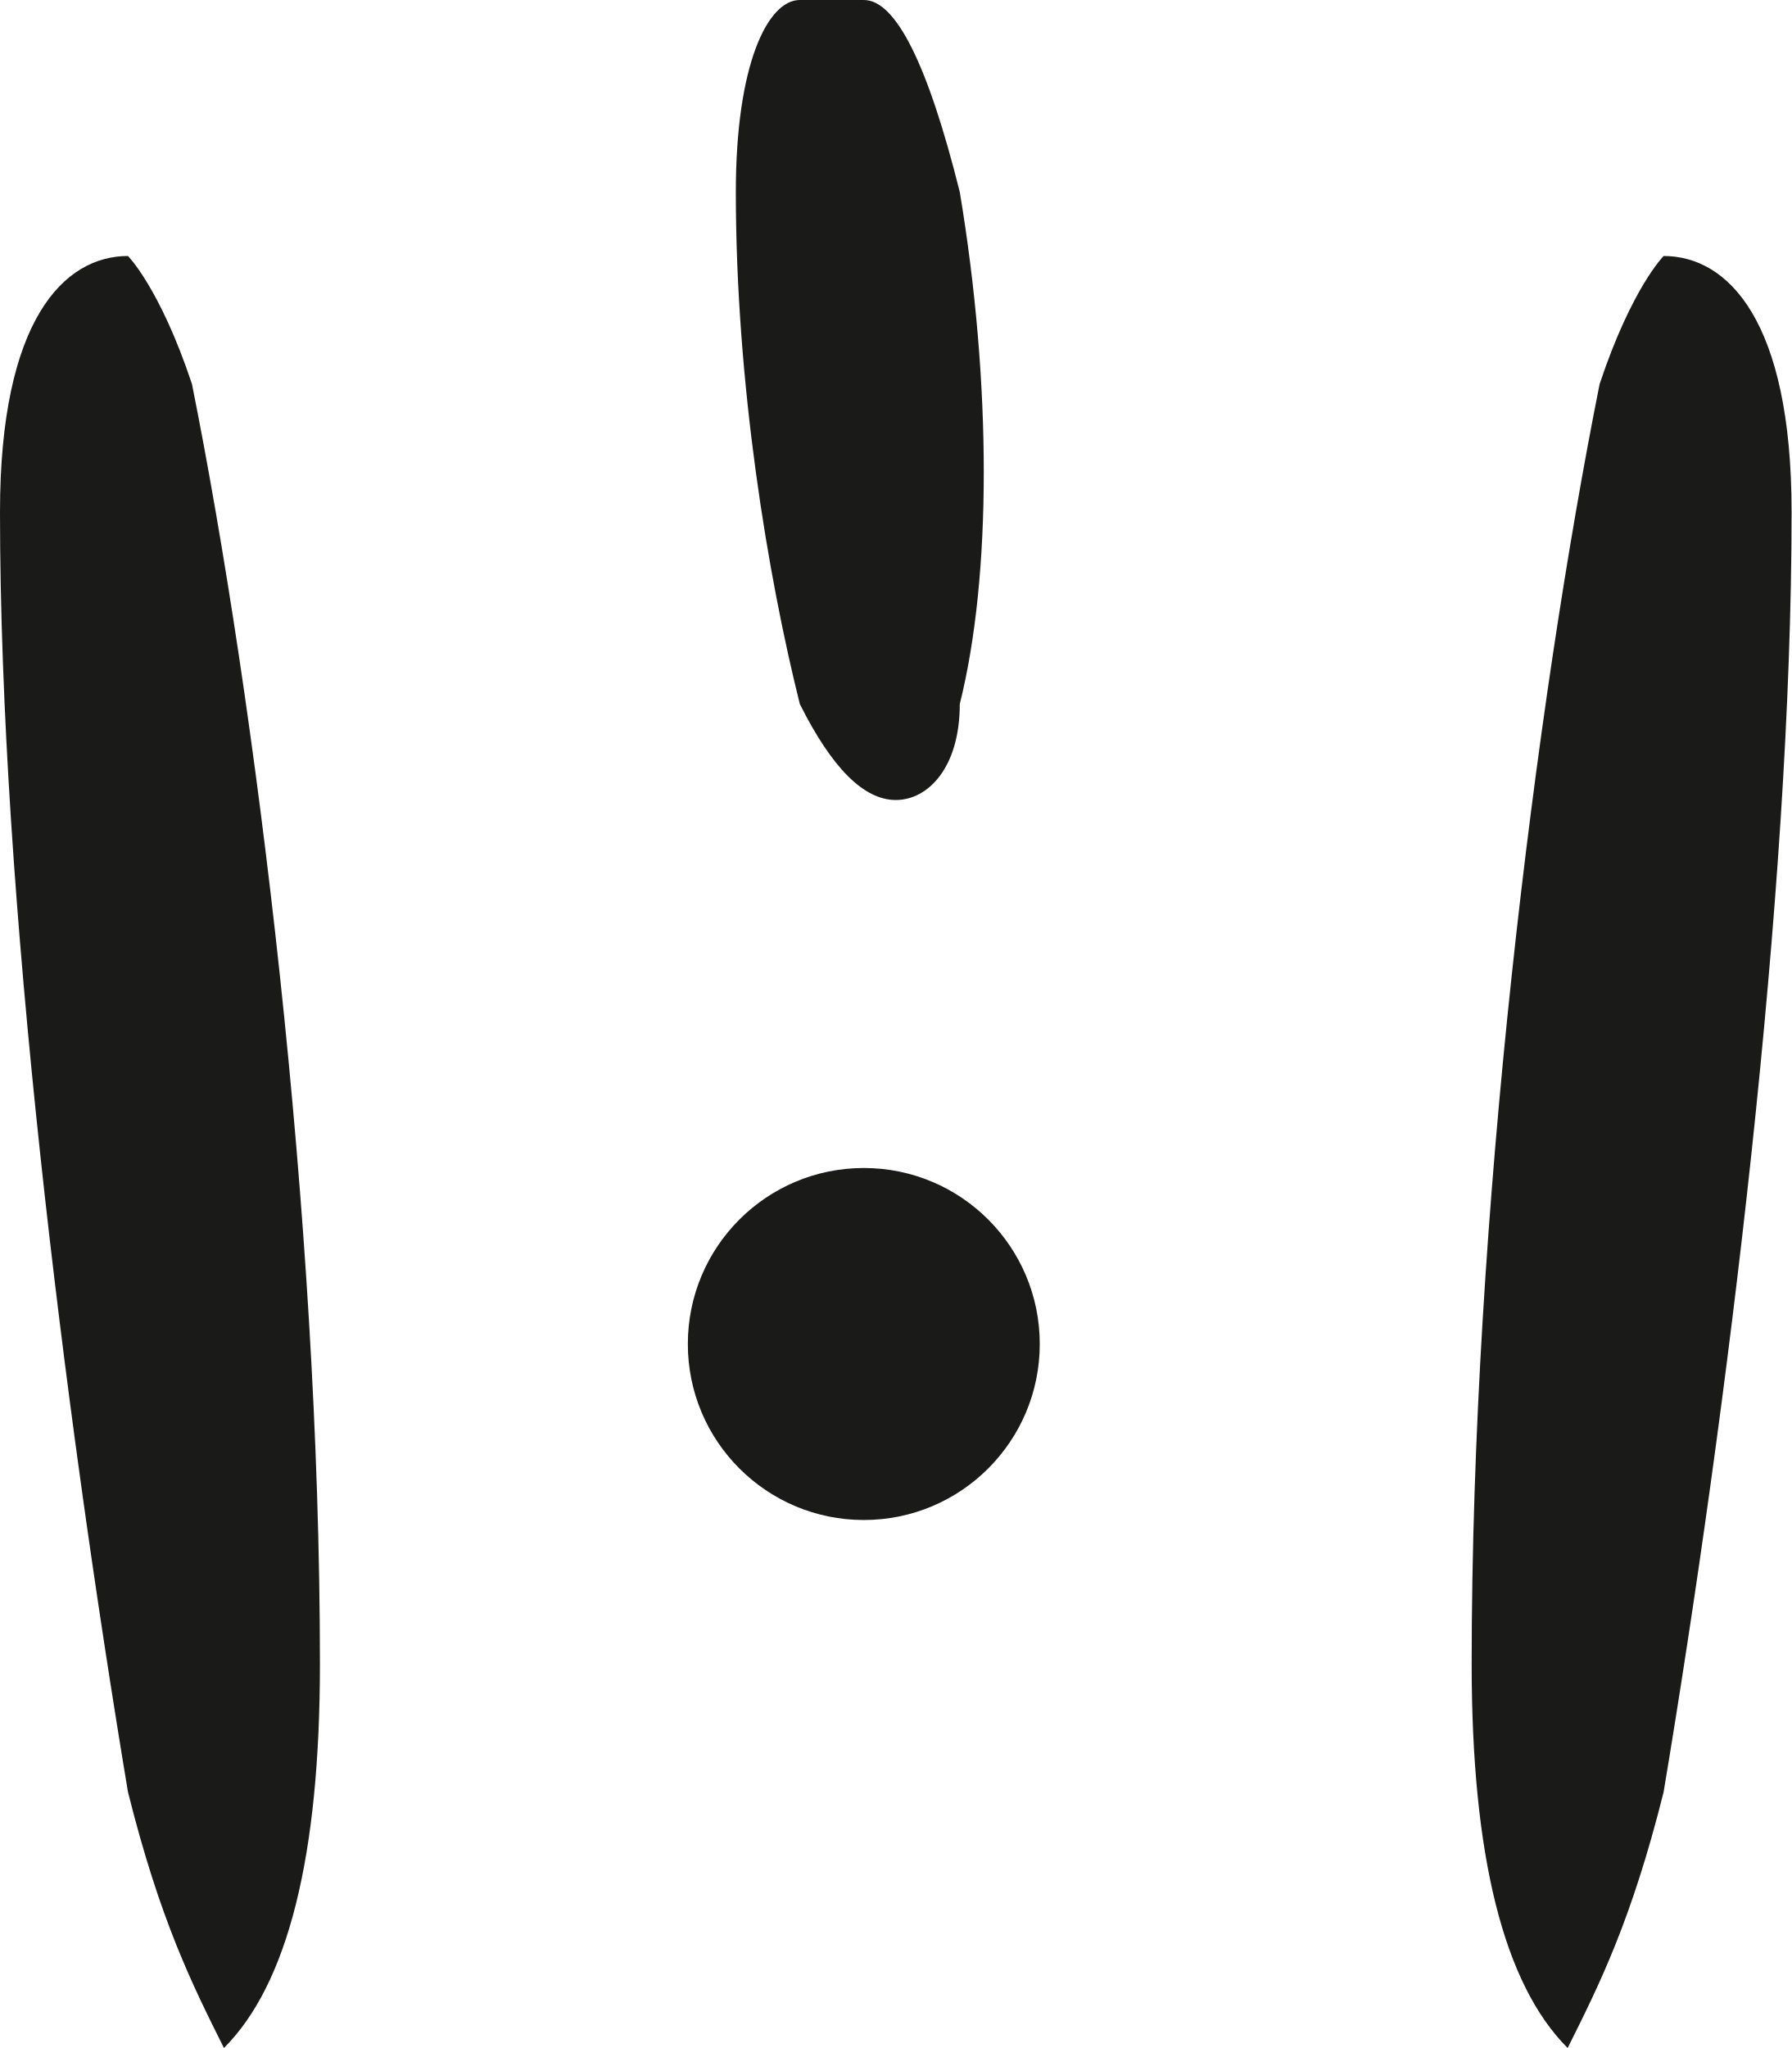
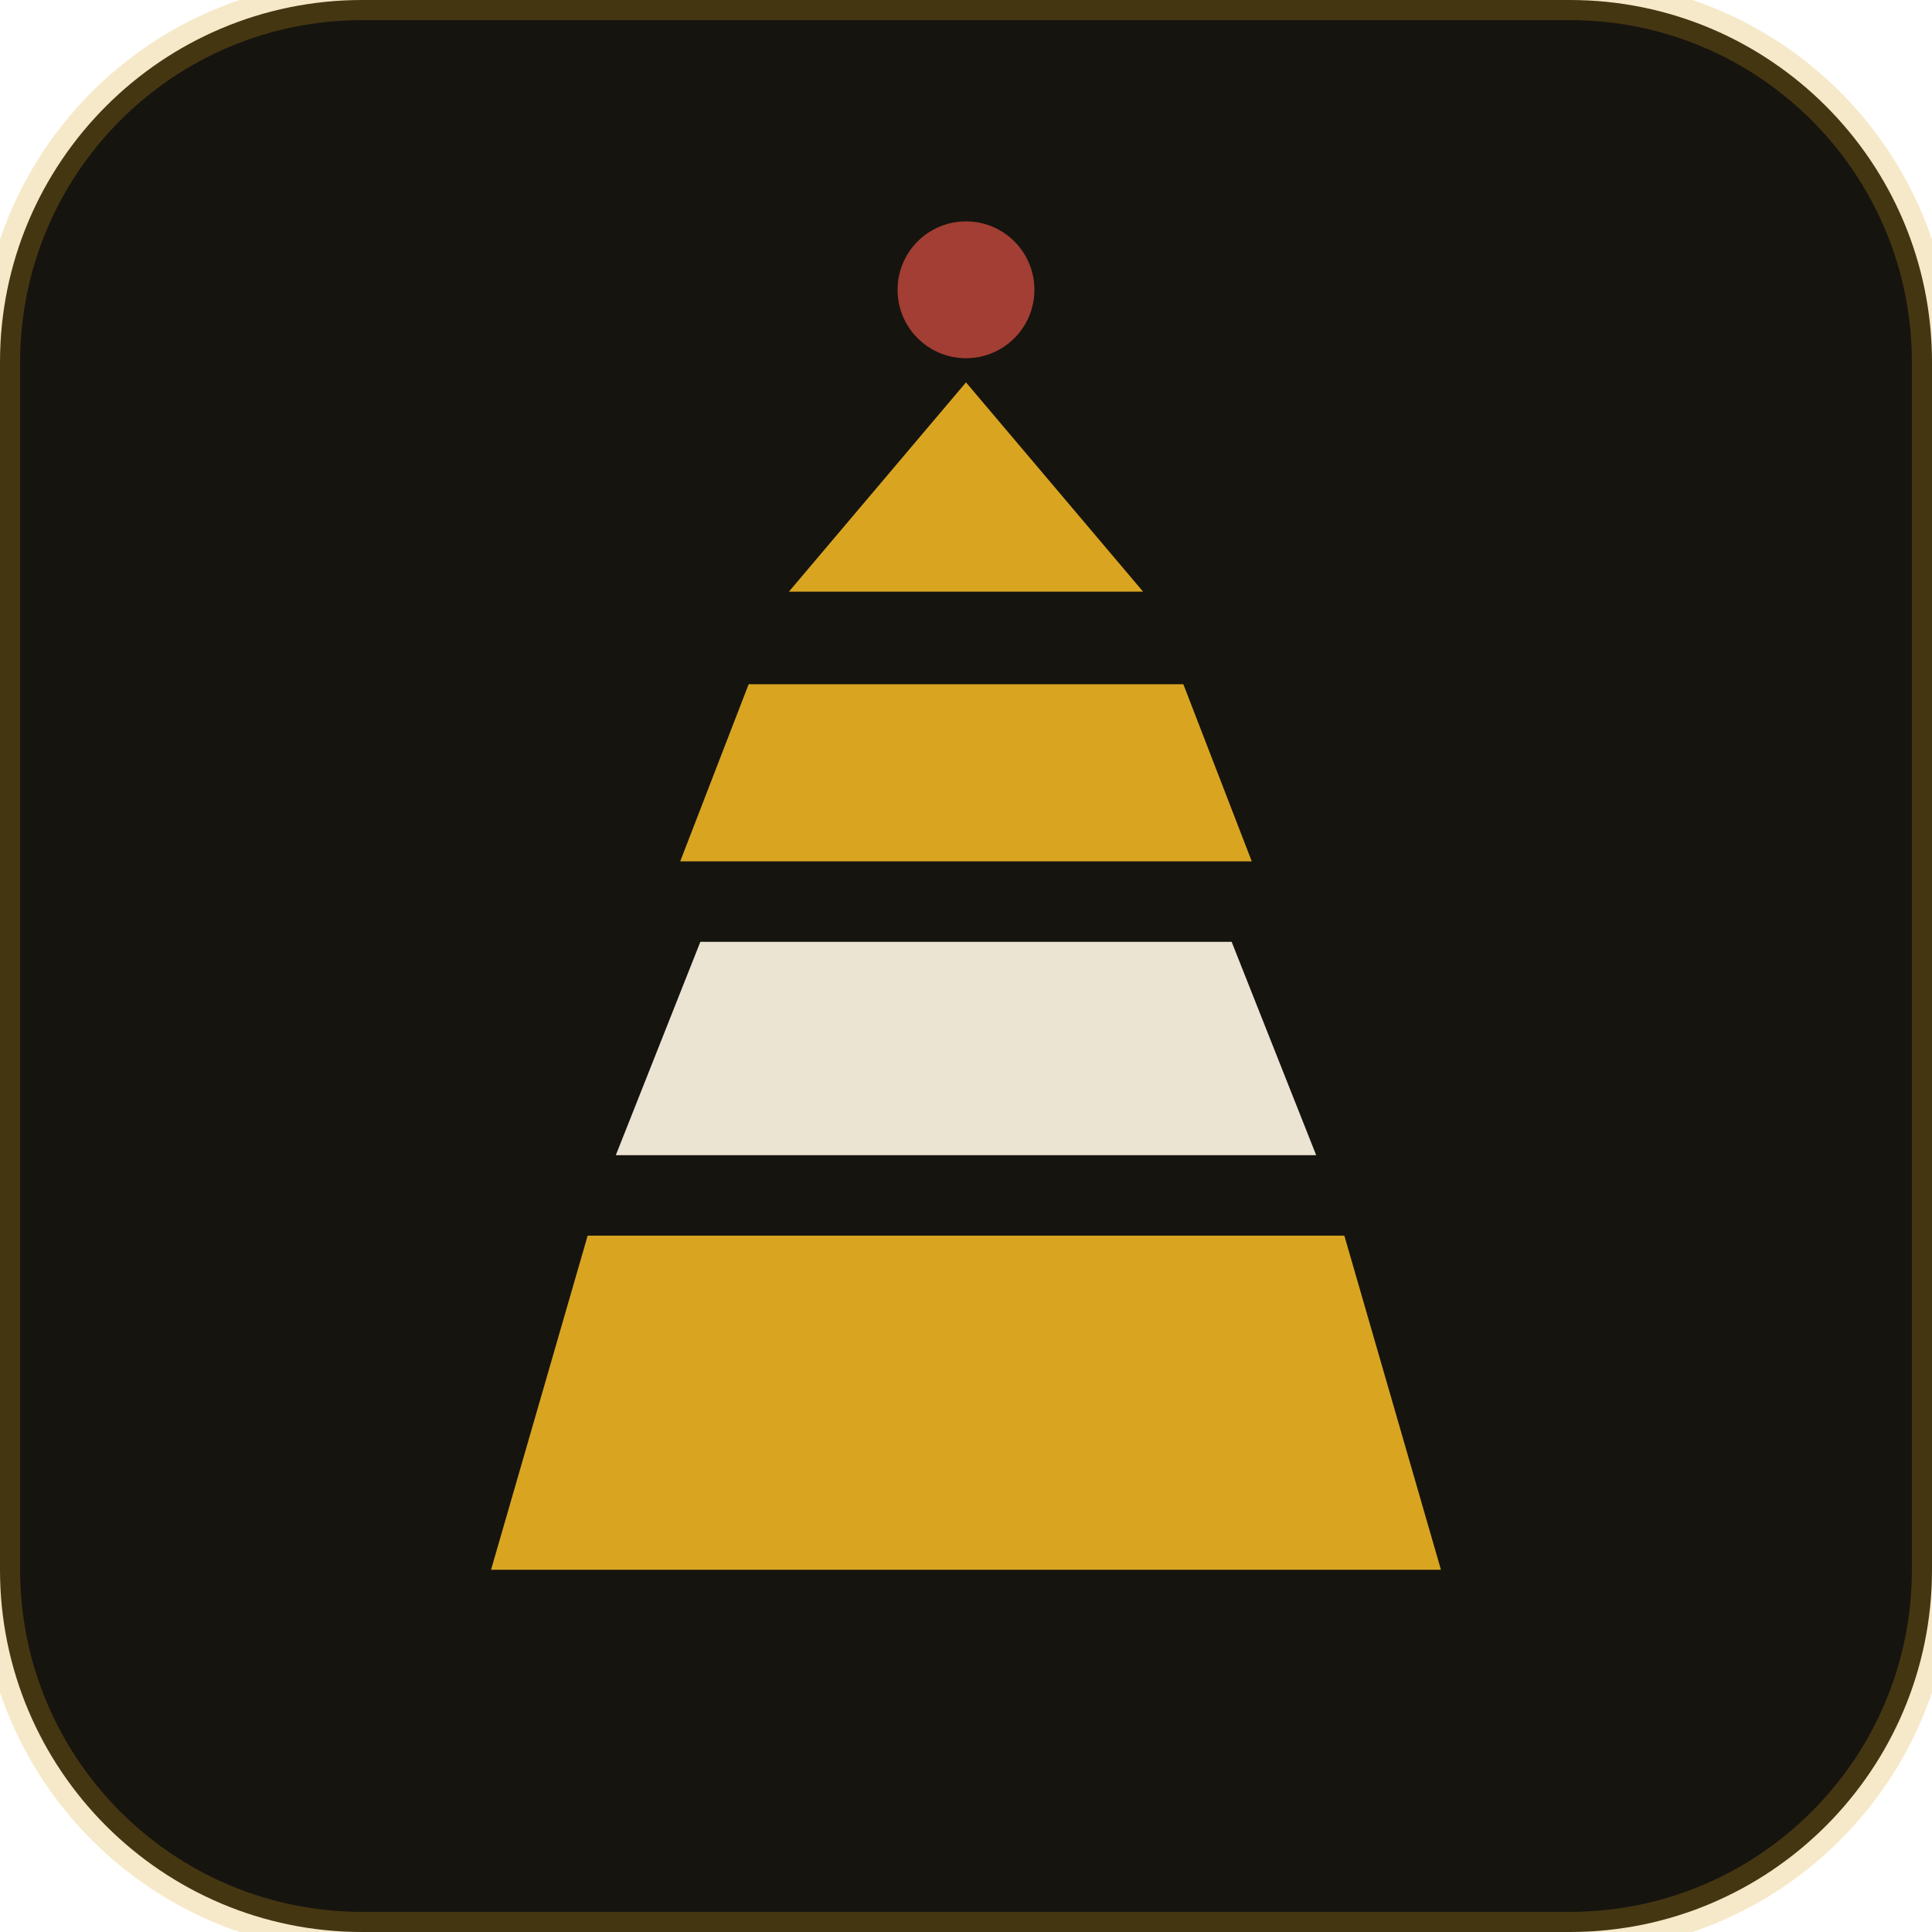
- <svg xmlns="http://www.w3.org/2000/svg" width="56" height="64" viewBox="0 0 56 64" fill="none">
-   <path d="M4 8C2 8 0 10 0 16C0 28 2 44 4 56C5 60 6 62 7 64C9 62 10 58 10 52C10 38 8 22 6 12C5 9 4 8 4 8Z" fill="#1A1A18" />
-   <path d="M52 8C54 8 56 10 56 16C56 28 54 44 52 56C51 60 50 62 49 64C47 62 46 58 46 52C46 38 48 22 50 12C51 9 52 8 52 8Z" fill="#1A1A18" />
-   <path d="M25 0C24 0 23 2 23 6C23 12 24 18 25 22C26 24 27 25 28 25C29 25 30 24 30 22C31 18 31 12 30 6C29 2 28 0 27 0C26 0 25 0 25 0Z" fill="#1A1A18" />
-   <path d="M27 47.5C30.038 47.5 32.5 45.038 32.5 42C32.5 38.962 30.038 36.5 27 36.5C23.962 36.5 21.5 38.962 21.5 42C21.5 45.038 23.962 47.5 27 47.5Z" fill="#1A1A18" />
+ <svg xmlns="http://www.w3.org/2000/svg" width="96" height="96" viewBox="0 0 48 48">
+   <rect width="48" height="48" rx="9" fill="#16140f" stroke="#d9a5213d" stroke-width="1" />
+   <circle cx="24" cy="7.2" r="1.7" fill="#a23e34" />
+   <path fill="#d9a521" d="M24 9.5l4.4 5.2h-8.8L24 9.5z" />
+   <path fill="#d9a521" d="M18.6 17h10.8l1.7 4.4H16.9L18.6 17z" />
+   <path fill="#ece4d3" d="M17.4 23.4h13.2l2.1 5.3H15.3l2.1-5.3z" />
+   <path fill="#d9a521" d="M14.6 30.7h18.8l2.4 8.3H12.2l2.4-8.3z" />
</svg>
